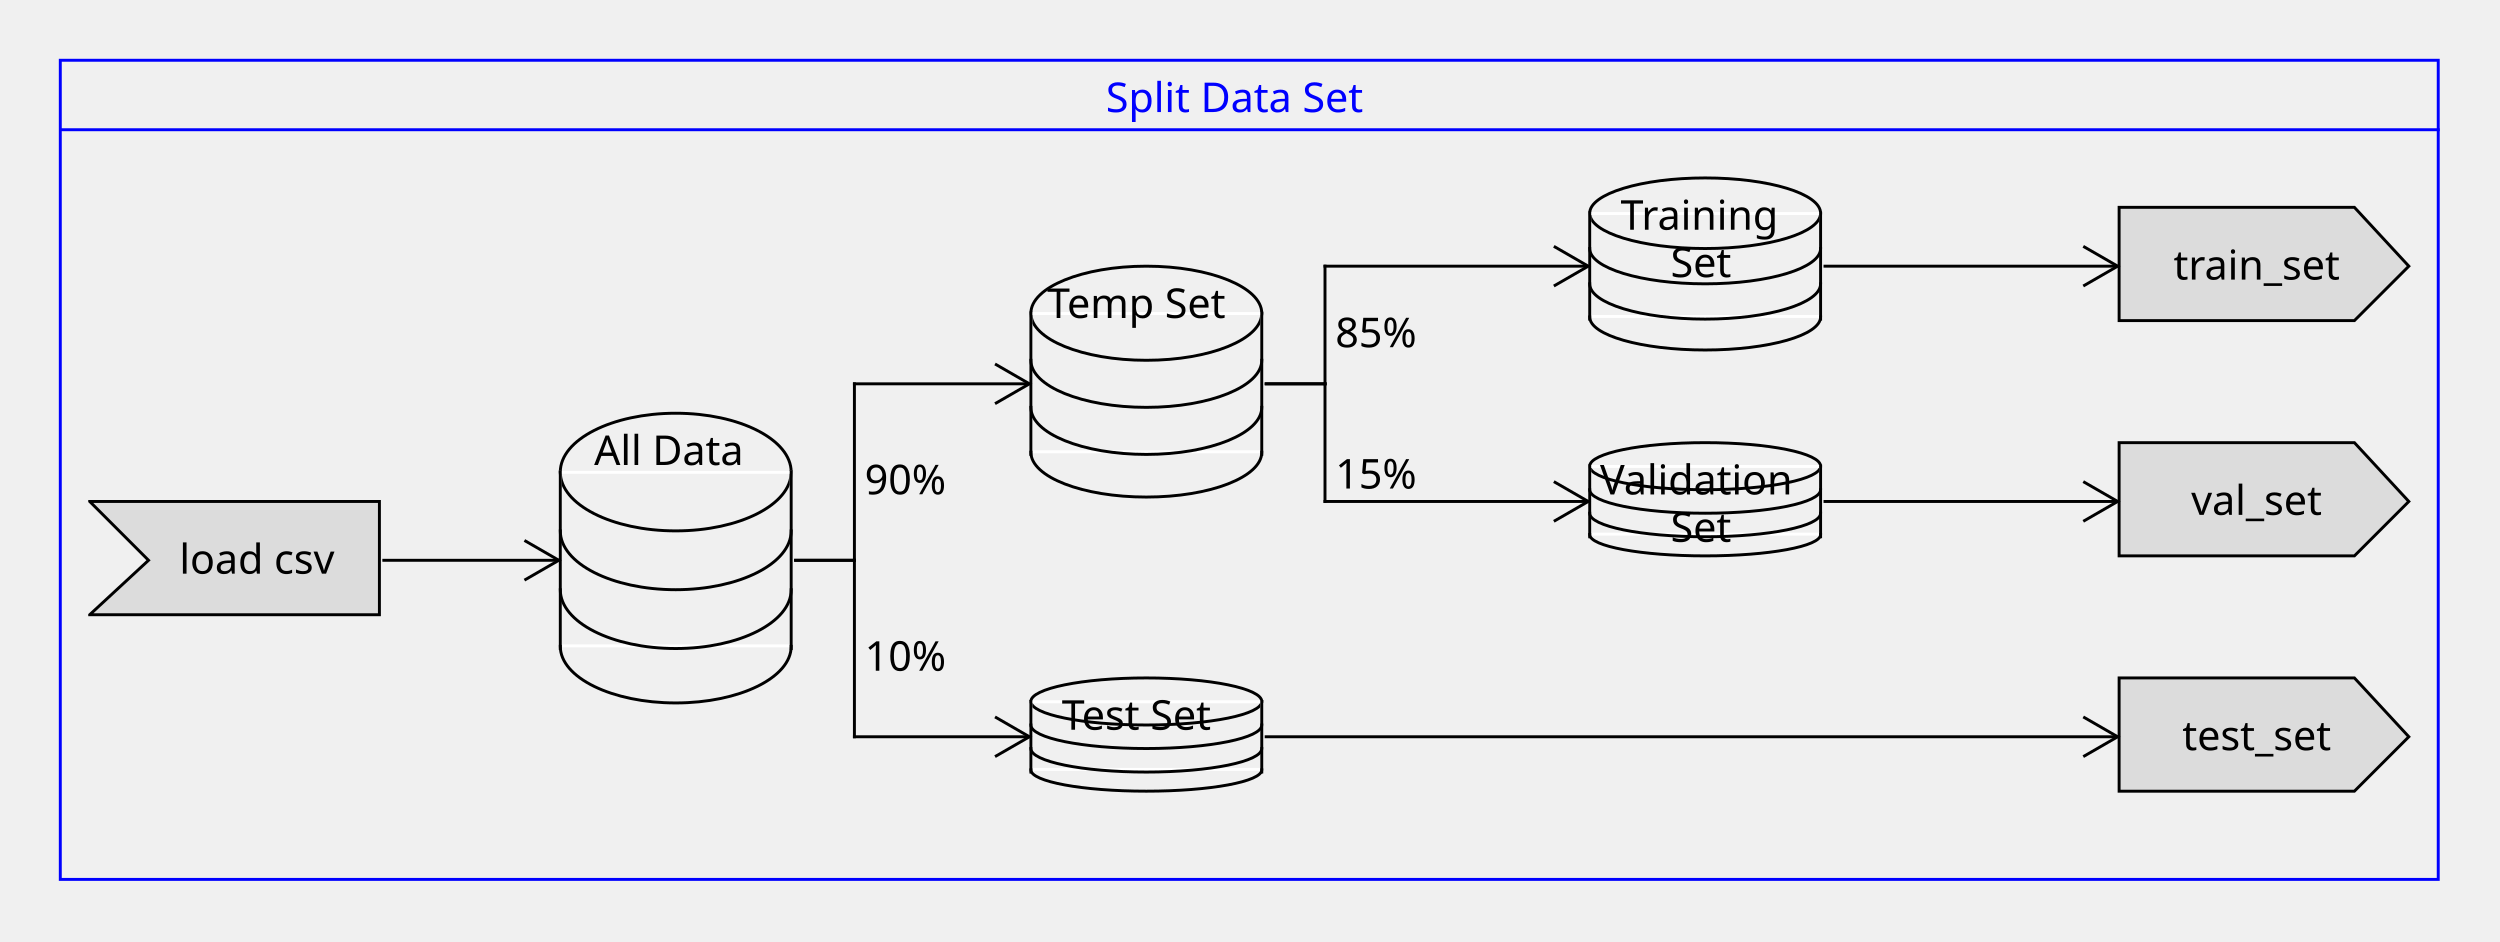
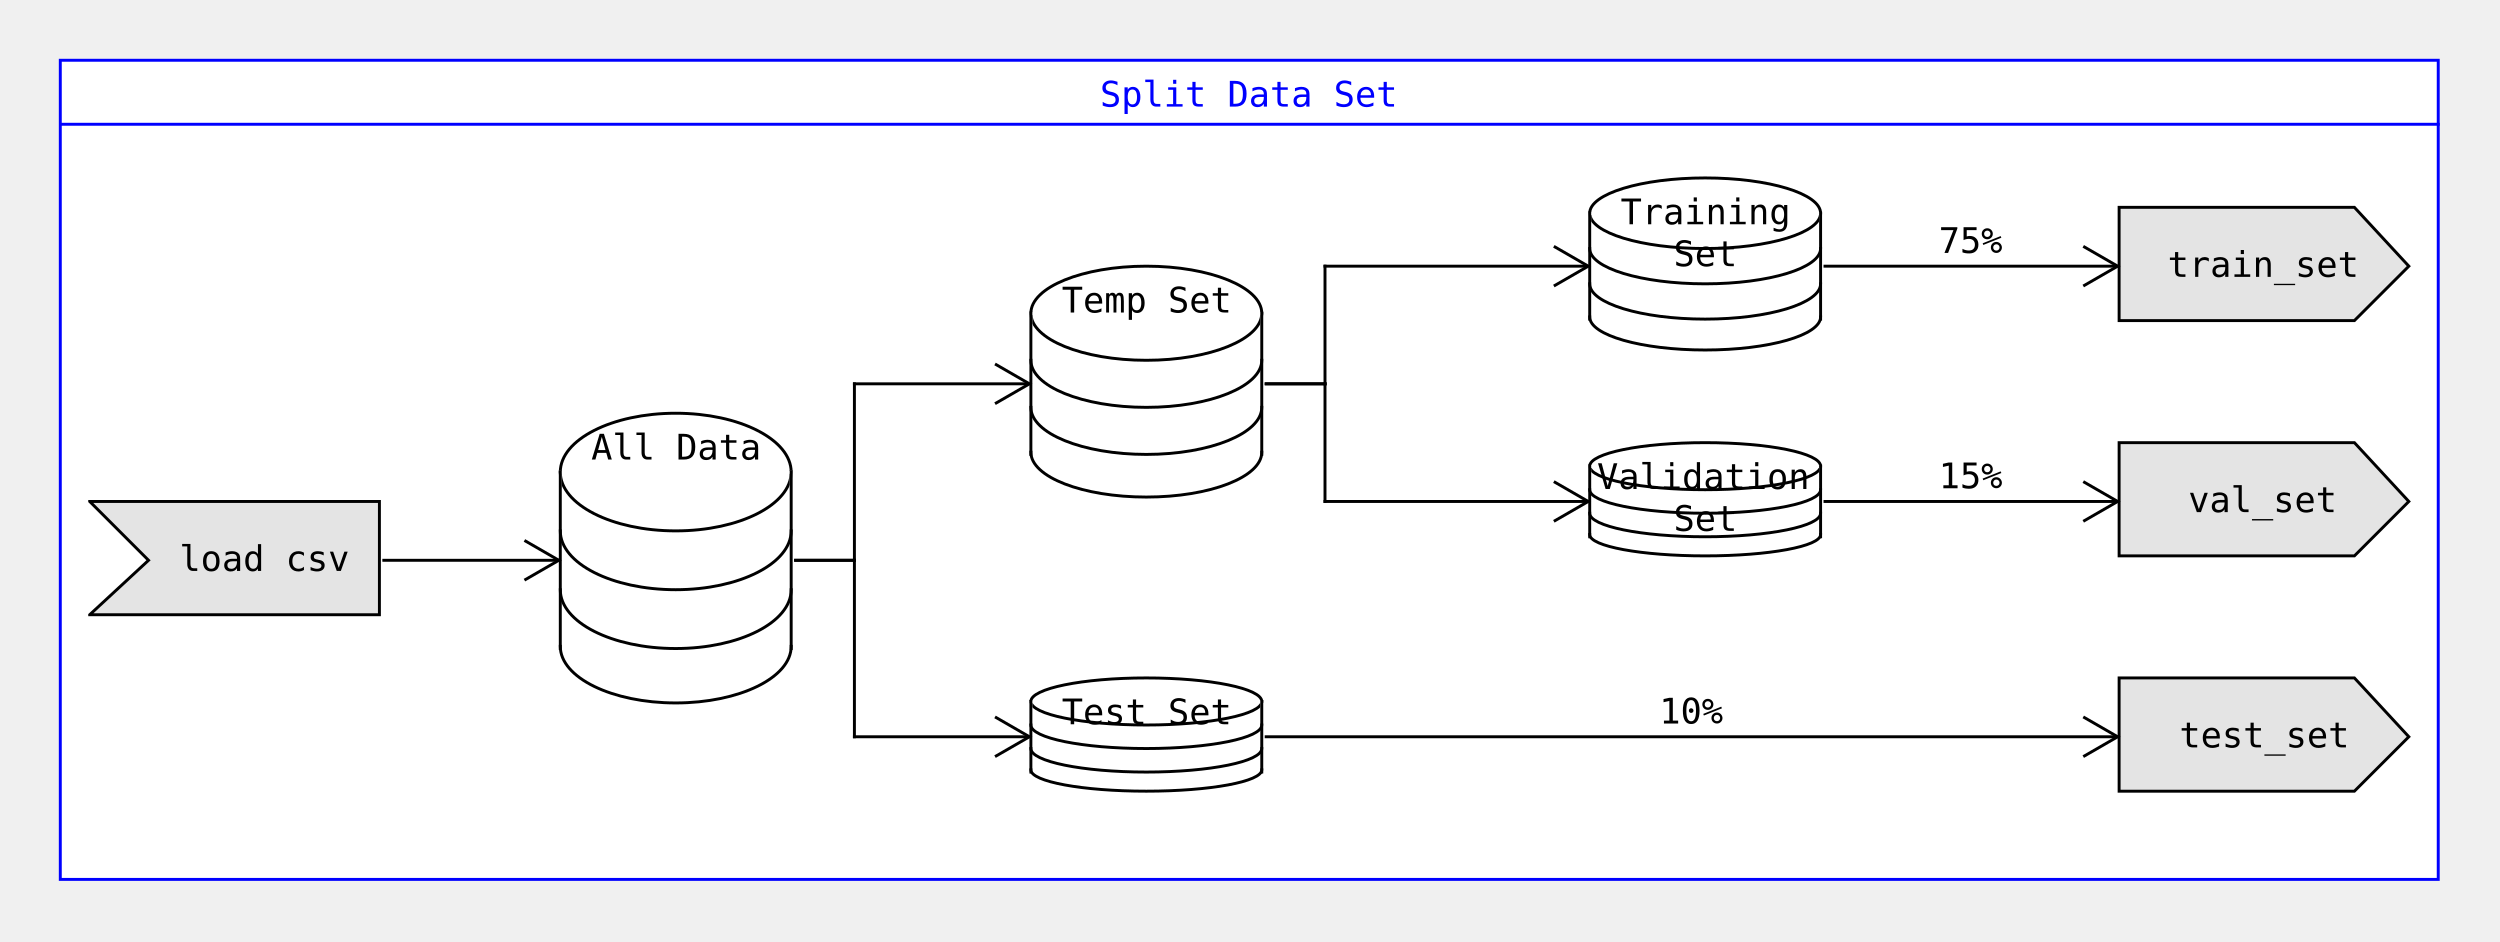
<svg xmlns="http://www.w3.org/2000/svg" fill-opacity="1" color-rendering="auto" color-interpolation="auto" text-rendering="auto" stroke="black" stroke-linecap="square" width="850" stroke-miterlimit="10" shape-rendering="auto" stroke-opacity="1" fill="black" stroke-dasharray="none" font-weight="normal" stroke-width="1" viewBox="80 1200 850 320" height="320" font-family="'Dialog'" font-style="normal" stroke-linejoin="miter" font-size="12px" stroke-dashoffset="0" image-rendering="auto">
  <defs id="genericDefs" />
  <g>
    <defs id="defs1">
      <clipPath clipPathUnits="userSpaceOnUse" id="clipPath1">
        <path d="M0 0 L2147483647 0 L2147483647 2147483647 L0 2147483647 L0 0 Z" />
      </clipPath>
      <clipPath clipPathUnits="userSpaceOnUse" id="clipPath2">
        <path d="M0 0 L0 280 L810 280 L810 0 Z" />
      </clipPath>
      <clipPath clipPathUnits="userSpaceOnUse" id="clipPath3">
        <path d="M0 0 L0 40 L100 40 L100 0 Z" />
      </clipPath>
      <clipPath clipPathUnits="userSpaceOnUse" id="clipPath4">
        <path d="M0 0 L0 80 L80 80 L80 0 Z" />
      </clipPath>
      <clipPath clipPathUnits="userSpaceOnUse" id="clipPath5">
        <path d="M0 0 L0 100 L80 100 L80 0 Z" />
      </clipPath>
      <clipPath clipPathUnits="userSpaceOnUse" id="clipPath6">
        <path d="M0 0 L0 40 L80 40 L80 0 Z" />
      </clipPath>
      <clipPath clipPathUnits="userSpaceOnUse" id="clipPath7">
        <path d="M0 0 L0 60 L80 60 L80 0 Z" />
      </clipPath>
      <clipPath clipPathUnits="userSpaceOnUse" id="clipPath8">
        <path d="M0 0 L0 30 L90 30 L90 0 Z" />
      </clipPath>
      <clipPath clipPathUnits="userSpaceOnUse" id="clipPath9">
-         <path d="M0 0 L0 30 L320 30 L320 0 Z" />
+         <path d="M0 0 L0 40 L320 40 L320 0 Z" />
      </clipPath>
      <clipPath clipPathUnits="userSpaceOnUse" id="clipPath10">
-         <path d="M0 0 L0 30 L130 30 L130 0 Z" />
+         <path d="M0 0 L0 40 L130 40 L130 0 Z" />
      </clipPath>
      <clipPath clipPathUnits="userSpaceOnUse" id="clipPath11">
        <path d="M0 0 L0 70 L140 70 L140 0 Z" />
      </clipPath>
      <clipPath clipPathUnits="userSpaceOnUse" id="clipPath12">
        <path d="M0 0 L0 90 L110 90 L110 0 Z" />
      </clipPath>
    </defs>
-     <g fill="rgb(255,255,255)" fill-opacity="0" transform="translate(100,1220)" stroke-opacity="0" stroke="rgb(255,255,255)">
+     <g fill="white" transform="translate(100,1220)" stroke="white">
      <rect x="0.5" width="808.5" height="278.5" y="0.5" clip-path="url(#clipPath2)" stroke="none" />
-     </g>
-     <g fill="blue" transform="translate(100,1220)" stroke="blue">
-       <rect fill="none" x="0.5" width="808.5" height="278.5" y="0.5" clip-path="url(#clipPath2)" />
-       <text x="356" font-size="14px" y="18.109" clip-path="url(#clipPath2)" font-family="sans-serif" stroke="none" xml:space="preserve">Split Data Set</text>
-       <path fill="none" d="M1 24.109 L809 24.109" clip-path="url(#clipPath2)" />
+       <rect x="0.5" y="0.5" clip-path="url(#clipPath2)" fill="none" width="808.5" height="278.5" stroke="blue" />
+       <text x="354" y="16.25" clip-path="url(#clipPath2)" fill="blue" font-family="monospace" stroke="none" xml:space="preserve">Split Data Set</text>
+       <path fill="none" d="M1 22.25 L809 22.25" clip-path="url(#clipPath2)" stroke="blue" />
    </g>
    <g fill="rgb(200,200,200)" fill-opacity="0.49" transform="translate(800,1430)" stroke-opacity="0.49" stroke="rgb(200,200,200)">
      <path d="M0.5 0.5 L80.5 0.5 L99 20.5 L80.5 39 L0.5 39 Z" stroke="none" clip-path="url(#clipPath3)" />
    </g>
    <g transform="translate(800,1430)">
      <path fill="none" d="M0.5 0.5 L80.5 0.5 L99 20.5 L80.5 39 L0.5 39 Z" clip-path="url(#clipPath3)" />
-       <text x="22" font-size="14px" y="25.055" clip-path="url(#clipPath3)" font-family="sans-serif" stroke="none" xml:space="preserve">test_set</text>
+       <text x="21" xml:space="preserve" y="24.125" clip-path="url(#clipPath3)" font-family="monospace" stroke="none">test_set</text>
    </g>
    <g fill="rgb(200,200,200)" fill-opacity="0.49" transform="translate(800,1350)" stroke-opacity="0.49" stroke="rgb(200,200,200)">
      <path d="M0.5 0.5 L80.5 0.5 L99 20.5 L80.5 39 L0.5 39 Z" stroke="none" clip-path="url(#clipPath3)" />
    </g>
    <g transform="translate(800,1350)">
      <path fill="none" d="M0.5 0.5 L80.5 0.5 L99 20.5 L80.5 39 L0.5 39 Z" clip-path="url(#clipPath3)" />
-       <text x="25" font-size="14px" y="25.055" clip-path="url(#clipPath3)" font-family="sans-serif" stroke="none" xml:space="preserve">val_set</text>
+       <text x="24" xml:space="preserve" y="24.125" clip-path="url(#clipPath3)" font-family="monospace" stroke="none">val_set</text>
    </g>
    <g fill="rgb(200,200,200)" fill-opacity="0.49" transform="translate(800,1270)" stroke-opacity="0.49" stroke="rgb(200,200,200)">
      <path d="M0.5 0.5 L80.5 0.5 L99 20.5 L80.5 39 L0.5 39 Z" stroke="none" clip-path="url(#clipPath3)" />
    </g>
    <g transform="translate(800,1270)">
      <path fill="none" d="M0.5 0.5 L80.5 0.5 L99 20.5 L80.5 39 L0.5 39 Z" clip-path="url(#clipPath3)" />
-       <text x="19" font-size="14px" y="25.055" clip-path="url(#clipPath3)" font-family="sans-serif" stroke="none" xml:space="preserve">train_set</text>
+       <text x="17" xml:space="preserve" y="24.125" clip-path="url(#clipPath3)" font-family="monospace" stroke="none">train_set</text>
    </g>
    <g fill="rgb(200,200,200)" fill-opacity="0.49" transform="translate(110,1370)" stroke-opacity="0.49" stroke="rgb(200,200,200)">
      <path d="M0.5 0.5 L99 0.5 L99 39 L0.5 39 L20.5 20.5 Z" stroke="none" clip-path="url(#clipPath3)" />
    </g>
    <g transform="translate(110,1370)">
      <path fill="none" d="M0.5 0.5 L99 0.5 L99 39 L0.5 39 L20.5 20.5 Z" clip-path="url(#clipPath3)" />
-       <text x="31" font-size="14px" y="25.055" clip-path="url(#clipPath3)" font-family="sans-serif" stroke="none" xml:space="preserve">load csv</text>
+       <text x="31" xml:space="preserve" y="24.125" clip-path="url(#clipPath3)" font-family="monospace" stroke="none">load csv</text>
    </g>
    <g fill="rgb(255,255,255)" fill-opacity="0" transform="translate(430,1290)" stroke-opacity="0" stroke="rgb(255,255,255)">
      <path d="M79 16.5 A39.25 16 0 0 0 0.5 16.5" stroke="none" clip-path="url(#clipPath4)" />
    </g>
    <g transform="translate(430,1290)">
      <path fill="none" d="M79 16.5 A39.25 16 0 0 0 0.5 16.5" clip-path="url(#clipPath4)" />
    </g>
    <g fill="rgb(255,255,255)" fill-opacity="0" transform="translate(430,1290)" stroke-opacity="0" stroke="rgb(255,255,255)">
      <path d="M0.5 16.5 A39.25 16 0 0 0 79 16.5" stroke="none" clip-path="url(#clipPath4)" />
    </g>
    <g transform="translate(430,1290)">
      <path fill="none" d="M0.5 16.5 A39.25 16 0 0 0 79 16.5" clip-path="url(#clipPath4)" />
    </g>
    <g fill="rgb(255,255,255)" fill-opacity="0" transform="translate(430,1290)" stroke-opacity="0" stroke="rgb(255,255,255)">
      <rect x="0.5" width="78.5" height="47" y="16.6" clip-path="url(#clipPath4)" stroke="none" />
    </g>
    <g fill="white" transform="translate(430,1290)" stroke="white">
      <rect fill="none" x="0.5" width="78.5" height="47" y="16.6" clip-path="url(#clipPath4)" />
      <path fill="none" d="M0.5 16.5 L0.5 64.5" clip-path="url(#clipPath4)" stroke="black" />
      <path fill="none" d="M79 16.5 L79 64.5" clip-path="url(#clipPath4)" stroke="black" />
    </g>
    <g fill="rgb(255,255,255)" fill-opacity="0" transform="translate(430,1290)" stroke-opacity="0" stroke="rgb(255,255,255)">
      <path d="M0.5 32.5 A39.25 16 0 0 0 79 32.5" stroke="none" clip-path="url(#clipPath4)" />
    </g>
    <g transform="translate(430,1290)">
      <path fill="none" d="M0.5 32.5 A39.25 16 0 0 0 79 32.5" clip-path="url(#clipPath4)" />
    </g>
    <g fill="rgb(255,255,255)" fill-opacity="0" transform="translate(430,1290)" stroke-opacity="0" stroke="rgb(255,255,255)">
      <path d="M0.5 48.5 A39.25 16 0 0 0 79 48.5" stroke="none" clip-path="url(#clipPath4)" />
    </g>
    <g transform="translate(430,1290)">
      <path fill="none" d="M0.5 48.5 A39.25 16 0 0 0 79 48.5" clip-path="url(#clipPath4)" />
    </g>
    <g fill="rgb(255,255,255)" fill-opacity="0" transform="translate(430,1290)" stroke-opacity="0" stroke="rgb(255,255,255)">
      <path d="M0.5 63.75 A39.25 15.25 0 0 0 79 63.75" stroke="none" clip-path="url(#clipPath4)" />
    </g>
    <g transform="translate(430,1290)">
      <path fill="none" d="M0.5 63.75 A39.25 15.25 0 0 0 79 63.75" clip-path="url(#clipPath4)" />
-       <text x="6" font-size="14px" y="18.109" clip-path="url(#clipPath4)" font-family="sans-serif" stroke="none" xml:space="preserve">Temp Set</text>
+       <text x="11" xml:space="preserve" y="16.25" clip-path="url(#clipPath4)" font-family="monospace" stroke="none">Temp Set</text>
    </g>
    <g fill="rgb(255,255,255)" fill-opacity="0" transform="translate(270,1340)" stroke-opacity="0" stroke="rgb(255,255,255)">
      <path d="M79 20.5 A39.25 20 0 0 0 0.5 20.5" stroke="none" clip-path="url(#clipPath5)" />
    </g>
    <g transform="translate(270,1340)">
      <path fill="none" d="M79 20.5 A39.25 20 0 0 0 0.5 20.5" clip-path="url(#clipPath5)" />
    </g>
    <g fill="rgb(255,255,255)" fill-opacity="0" transform="translate(270,1340)" stroke-opacity="0" stroke="rgb(255,255,255)">
      <path d="M0.5 20.5 A39.25 20 0 0 0 79 20.5" stroke="none" clip-path="url(#clipPath5)" />
    </g>
    <g transform="translate(270,1340)">
      <path fill="none" d="M0.5 20.5 A39.25 20 0 0 0 79 20.5" clip-path="url(#clipPath5)" />
    </g>
    <g fill="rgb(255,255,255)" fill-opacity="0" transform="translate(270,1340)" stroke-opacity="0" stroke="rgb(255,255,255)">
      <rect x="0.5" width="78.5" height="59" y="20.6" clip-path="url(#clipPath5)" stroke="none" />
    </g>
    <g fill="white" transform="translate(270,1340)" stroke="white">
      <rect fill="none" x="0.5" width="78.5" height="59" y="20.6" clip-path="url(#clipPath5)" />
      <path fill="none" d="M0.5 20.5 L0.5 80.5" clip-path="url(#clipPath5)" stroke="black" />
      <path fill="none" d="M79 20.5 L79 80.5" clip-path="url(#clipPath5)" stroke="black" />
    </g>
    <g fill="rgb(255,255,255)" fill-opacity="0" transform="translate(270,1340)" stroke-opacity="0" stroke="rgb(255,255,255)">
      <path d="M0.5 40.5 A39.25 20 0 0 0 79 40.5" stroke="none" clip-path="url(#clipPath5)" />
    </g>
    <g transform="translate(270,1340)">
      <path fill="none" d="M0.5 40.5 A39.25 20 0 0 0 79 40.5" clip-path="url(#clipPath5)" />
    </g>
    <g fill="rgb(255,255,255)" fill-opacity="0" transform="translate(270,1340)" stroke-opacity="0" stroke="rgb(255,255,255)">
      <path d="M0.5 60.5 A39.25 20 0 0 0 79 60.5" stroke="none" clip-path="url(#clipPath5)" />
    </g>
    <g transform="translate(270,1340)">
      <path fill="none" d="M0.5 60.5 A39.25 20 0 0 0 79 60.5" clip-path="url(#clipPath5)" />
    </g>
    <g fill="rgb(255,255,255)" fill-opacity="0" transform="translate(270,1340)" stroke-opacity="0" stroke="rgb(255,255,255)">
      <path d="M0.5 79.75 A39.25 19.25 0 0 0 79 79.75" stroke="none" clip-path="url(#clipPath5)" />
    </g>
    <g transform="translate(270,1340)">
      <path fill="none" d="M0.5 79.75 A39.25 19.25 0 0 0 79 79.75" clip-path="url(#clipPath5)" />
-       <text x="12" font-size="14px" y="18.109" clip-path="url(#clipPath5)" font-family="sans-serif" stroke="none" xml:space="preserve">All Data</text>
+       <text x="11" xml:space="preserve" y="16.25" clip-path="url(#clipPath5)" font-family="monospace" stroke="none">All Data</text>
    </g>
    <g fill="rgb(255,255,255)" fill-opacity="0" transform="translate(430,1430)" stroke-opacity="0" stroke="rgb(255,255,255)">
      <path d="M79 8.5 A39.25 8 0 0 0 0.5 8.5" stroke="none" clip-path="url(#clipPath6)" />
    </g>
    <g transform="translate(430,1430)">
      <path fill="none" d="M79 8.5 A39.25 8 0 0 0 0.5 8.5" clip-path="url(#clipPath6)" />
    </g>
    <g fill="rgb(255,255,255)" fill-opacity="0" transform="translate(430,1430)" stroke-opacity="0" stroke="rgb(255,255,255)">
      <path d="M0.5 8.5 A39.25 8 0 0 0 79 8.5" stroke="none" clip-path="url(#clipPath6)" />
    </g>
    <g transform="translate(430,1430)">
      <path fill="none" d="M0.5 8.5 A39.25 8 0 0 0 79 8.5" clip-path="url(#clipPath6)" />
    </g>
    <g fill="rgb(255,255,255)" fill-opacity="0" transform="translate(430,1430)" stroke-opacity="0" stroke="rgb(255,255,255)">
      <rect x="0.5" width="78.5" height="23" y="8.6" clip-path="url(#clipPath6)" stroke="none" />
    </g>
    <g fill="white" transform="translate(430,1430)" stroke="white">
      <rect fill="none" x="0.5" width="78.5" height="23" y="8.6" clip-path="url(#clipPath6)" />
      <path fill="none" d="M0.5 8.5 L0.5 32.5" clip-path="url(#clipPath6)" stroke="black" />
      <path fill="none" d="M79 8.5 L79 32.5" clip-path="url(#clipPath6)" stroke="black" />
    </g>
    <g fill="rgb(255,255,255)" fill-opacity="0" transform="translate(430,1430)" stroke-opacity="0" stroke="rgb(255,255,255)">
      <path d="M0.5 16.5 A39.25 8 0 0 0 79 16.5" stroke="none" clip-path="url(#clipPath6)" />
    </g>
    <g transform="translate(430,1430)">
      <path fill="none" d="M0.5 16.5 A39.25 8 0 0 0 79 16.5" clip-path="url(#clipPath6)" />
    </g>
    <g fill="rgb(255,255,255)" fill-opacity="0" transform="translate(430,1430)" stroke-opacity="0" stroke="rgb(255,255,255)">
      <path d="M0.5 24.5 A39.25 8 0 0 0 79 24.5" stroke="none" clip-path="url(#clipPath6)" />
    </g>
    <g transform="translate(430,1430)">
      <path fill="none" d="M0.5 24.5 A39.25 8 0 0 0 79 24.5" clip-path="url(#clipPath6)" />
    </g>
    <g fill="rgb(255,255,255)" fill-opacity="0" transform="translate(430,1430)" stroke-opacity="0" stroke="rgb(255,255,255)">
      <path d="M0.5 31.75 A39.25 7.25 0 0 0 79 31.75" stroke="none" clip-path="url(#clipPath6)" />
    </g>
    <g transform="translate(430,1430)">
      <path fill="none" d="M0.5 31.75 A39.25 7.25 0 0 0 79 31.75" clip-path="url(#clipPath6)" />
-       <text x="11" font-size="14px" y="18.109" clip-path="url(#clipPath6)" font-family="sans-serif" stroke="none" xml:space="preserve">Test Set</text>
+       <text x="11" xml:space="preserve" y="16.25" clip-path="url(#clipPath6)" font-family="monospace" stroke="none">Test Set</text>
    </g>
    <g fill="rgb(255,255,255)" fill-opacity="0" transform="translate(620,1260)" stroke-opacity="0" stroke="rgb(255,255,255)">
      <path d="M79 12.5 A39.25 12 0 0 0 0.5 12.5" stroke="none" clip-path="url(#clipPath7)" />
    </g>
    <g transform="translate(620,1260)">
      <path fill="none" d="M79 12.5 A39.25 12 0 0 0 0.5 12.5" clip-path="url(#clipPath7)" />
    </g>
    <g fill="rgb(255,255,255)" fill-opacity="0" transform="translate(620,1260)" stroke-opacity="0" stroke="rgb(255,255,255)">
      <path d="M0.5 12.5 A39.25 12 0 0 0 79 12.5" stroke="none" clip-path="url(#clipPath7)" />
    </g>
    <g transform="translate(620,1260)">
      <path fill="none" d="M0.5 12.5 A39.25 12 0 0 0 79 12.5" clip-path="url(#clipPath7)" />
    </g>
    <g fill="rgb(255,255,255)" fill-opacity="0" transform="translate(620,1260)" stroke-opacity="0" stroke="rgb(255,255,255)">
      <rect x="0.5" width="78.5" height="35" y="12.6" clip-path="url(#clipPath7)" stroke="none" />
    </g>
    <g fill="white" transform="translate(620,1260)" stroke="white">
      <rect fill="none" x="0.5" width="78.5" height="35" y="12.6" clip-path="url(#clipPath7)" />
      <path fill="none" d="M0.5 12.5 L0.5 48.5" clip-path="url(#clipPath7)" stroke="black" />
      <path fill="none" d="M79 12.5 L79 48.5" clip-path="url(#clipPath7)" stroke="black" />
    </g>
    <g fill="rgb(255,255,255)" fill-opacity="0" transform="translate(620,1260)" stroke-opacity="0" stroke="rgb(255,255,255)">
      <path d="M0.5 24.5 A39.25 12 0 0 0 79 24.5" stroke="none" clip-path="url(#clipPath7)" />
    </g>
    <g transform="translate(620,1260)">
      <path fill="none" d="M0.5 24.5 A39.25 12 0 0 0 79 24.5" clip-path="url(#clipPath7)" />
    </g>
    <g fill="rgb(255,255,255)" fill-opacity="0" transform="translate(620,1260)" stroke-opacity="0" stroke="rgb(255,255,255)">
      <path d="M0.5 36.5 A39.25 12 0 0 0 79 36.5" stroke="none" clip-path="url(#clipPath7)" />
    </g>
    <g transform="translate(620,1260)">
      <path fill="none" d="M0.5 36.5 A39.25 12 0 0 0 79 36.5" clip-path="url(#clipPath7)" />
    </g>
    <g fill="rgb(255,255,255)" fill-opacity="0" transform="translate(620,1260)" stroke-opacity="0" stroke="rgb(255,255,255)">
      <path d="M0.5 47.75 A39.25 11.25 0 0 0 79 47.75" stroke="none" clip-path="url(#clipPath7)" />
    </g>
    <g transform="translate(620,1260)">
      <path fill="none" d="M0.5 47.75 A39.25 11.25 0 0 0 79 47.75" clip-path="url(#clipPath7)" />
-       <text x="11" font-size="14px" y="18.109" clip-path="url(#clipPath7)" font-family="sans-serif" stroke="none" xml:space="preserve">Training </text>
-       <text x="28" font-size="14px" y="34.219" clip-path="url(#clipPath7)" font-family="sans-serif" stroke="none" xml:space="preserve">Set</text>
+       <text x="11" xml:space="preserve" y="16.25" clip-path="url(#clipPath7)" font-family="monospace" stroke="none">Training </text>
+       <text x="29" xml:space="preserve" y="30.5" clip-path="url(#clipPath7)" font-family="monospace" stroke="none">Set</text>
    </g>
    <g fill="rgb(255,255,255)" fill-opacity="0" transform="translate(620,1350)" stroke-opacity="0" stroke="rgb(255,255,255)">
      <path d="M79 8.5 A39.25 8 0 0 0 0.5 8.5" stroke="none" clip-path="url(#clipPath6)" />
    </g>
    <g transform="translate(620,1350)">
      <path fill="none" d="M79 8.5 A39.25 8 0 0 0 0.5 8.5" clip-path="url(#clipPath6)" />
    </g>
    <g fill="rgb(255,255,255)" fill-opacity="0" transform="translate(620,1350)" stroke-opacity="0" stroke="rgb(255,255,255)">
      <path d="M0.5 8.5 A39.25 8 0 0 0 79 8.5" stroke="none" clip-path="url(#clipPath6)" />
    </g>
    <g transform="translate(620,1350)">
      <path fill="none" d="M0.5 8.5 A39.25 8 0 0 0 79 8.5" clip-path="url(#clipPath6)" />
    </g>
    <g fill="rgb(255,255,255)" fill-opacity="0" transform="translate(620,1350)" stroke-opacity="0" stroke="rgb(255,255,255)">
      <rect x="0.5" width="78.5" height="23" y="8.6" clip-path="url(#clipPath6)" stroke="none" />
    </g>
    <g fill="white" transform="translate(620,1350)" stroke="white">
      <rect fill="none" x="0.5" width="78.5" height="23" y="8.6" clip-path="url(#clipPath6)" />
      <path fill="none" d="M0.5 8.5 L0.5 32.5" clip-path="url(#clipPath6)" stroke="black" />
      <path fill="none" d="M79 8.5 L79 32.5" clip-path="url(#clipPath6)" stroke="black" />
    </g>
    <g fill="rgb(255,255,255)" fill-opacity="0" transform="translate(620,1350)" stroke-opacity="0" stroke="rgb(255,255,255)">
      <path d="M0.5 16.5 A39.25 8 0 0 0 79 16.5" stroke="none" clip-path="url(#clipPath6)" />
    </g>
    <g transform="translate(620,1350)">
      <path fill="none" d="M0.5 16.5 A39.25 8 0 0 0 79 16.5" clip-path="url(#clipPath6)" />
    </g>
    <g fill="rgb(255,255,255)" fill-opacity="0" transform="translate(620,1350)" stroke-opacity="0" stroke="rgb(255,255,255)">
      <path d="M0.5 24.5 A39.25 8 0 0 0 79 24.5" stroke="none" clip-path="url(#clipPath6)" />
    </g>
    <g transform="translate(620,1350)">
      <path fill="none" d="M0.5 24.5 A39.25 8 0 0 0 79 24.5" clip-path="url(#clipPath6)" />
    </g>
    <g fill="rgb(255,255,255)" fill-opacity="0" transform="translate(620,1350)" stroke-opacity="0" stroke="rgb(255,255,255)">
      <path d="M0.5 31.75 A39.25 7.25 0 0 0 79 31.75" stroke="none" clip-path="url(#clipPath6)" />
    </g>
    <g transform="translate(620,1350)">
      <path fill="none" d="M0.5 31.75 A39.25 7.25 0 0 0 79 31.75" clip-path="url(#clipPath6)" />
-       <text x="4" font-size="14px" y="18.109" clip-path="url(#clipPath6)" font-family="sans-serif" stroke="none" xml:space="preserve">Validation </text>
-       <text x="28" font-size="14px" y="34.219" clip-path="url(#clipPath6)" font-family="sans-serif" stroke="none" xml:space="preserve">Set</text>
+       <text x="3" xml:space="preserve" y="16.25" clip-path="url(#clipPath6)" font-family="monospace" stroke="none">Validation </text>
+       <text x="29" xml:space="preserve" y="30.5" clip-path="url(#clipPath6)" font-family="monospace" stroke="none">Set</text>
    </g>
    <g transform="translate(200,1380)">
      <path fill="none" d="M69.5 10.5 L10.5 10.5" clip-path="url(#clipPath8)" />
      <path fill="none" d="M58.742 4 L70 10.5 L58.742 17" clip-path="url(#clipPath8)" />
    </g>
-     <g transform="translate(500,1440)">
-       <path fill="none" d="M299.5 10.5 L10.5 10.5" clip-path="url(#clipPath9)" />
-       <path fill="none" d="M288.742 4 L300 10.5 L288.742 17" clip-path="url(#clipPath9)" />
-     </g>
-     <g transform="translate(690,1360)">
-       <path fill="none" d="M109.5 10.5 L10.5 10.5" clip-path="url(#clipPath10)" />
-       <path fill="none" d="M98.742 4 L110 10.5 L98.742 17" clip-path="url(#clipPath10)" />
-     </g>
-     <g transform="translate(690,1280)">
-       <path fill="none" d="M109.5 10.5 L10.5 10.5" clip-path="url(#clipPath10)" />
-       <path fill="none" d="M98.742 4 L110 10.5 L98.742 17" clip-path="url(#clipPath10)" />
+     <g transform="translate(500,1430)">
+       <path fill="none" d="M299.5 20.5 L10.5 20.5" clip-path="url(#clipPath9)" />
+       <path fill="none" d="M288.742 14 L300 20.5 L288.742 27" clip-path="url(#clipPath9)" />
+       <text x="144.163" xml:space="preserve" y="16" clip-path="url(#clipPath9)" font-family="monospace" stroke="none">10%</text>
+     </g>
+     <g transform="translate(690,1350)">
+       <path fill="none" d="M109.5 20.5 L10.5 20.5" clip-path="url(#clipPath10)" />
+       <path fill="none" d="M98.742 14 L110 20.5 L98.742 27" clip-path="url(#clipPath10)" />
+       <text x="49.163" xml:space="preserve" y="16" clip-path="url(#clipPath10)" font-family="monospace" stroke="none">15%</text>
+     </g>
+     <g transform="translate(690,1270)">
+       <path fill="none" d="M109.5 20.5 L10.5 20.5" clip-path="url(#clipPath10)" />
+       <path fill="none" d="M98.742 14 L110 20.5 L98.742 27" clip-path="url(#clipPath10)" />
+       <text x="49.163" xml:space="preserve" y="16" clip-path="url(#clipPath10)" font-family="monospace" stroke="none">75%</text>
    </g>
    <g transform="translate(500,1320)">
      <path fill="none" d="M119.5 50.5 L30.5 50.5" clip-path="url(#clipPath11)" />
      <path fill="none" d="M30.5 50.5 L30.5 10.5" clip-path="url(#clipPath11)" />
      <path fill="none" d="M30.5 10.5 L10.5 10.5" clip-path="url(#clipPath11)" />
      <path fill="none" d="M108.742 44 L120 50.5 L108.742 57" clip-path="url(#clipPath11)" />
-       <text x="34" font-size="14px" y="46.109" clip-path="url(#clipPath11)" font-family="sans-serif" stroke="none" xml:space="preserve">15%</text>
    </g>
    <g transform="translate(500,1280)">
      <path fill="none" d="M119.5 10.5 L30.5 10.5" clip-path="url(#clipPath11)" />
      <path fill="none" d="M30.5 10.5 L30.5 50.5" clip-path="url(#clipPath11)" />
      <path fill="none" d="M30.5 50.5 L10.5 50.5" clip-path="url(#clipPath11)" />
      <path fill="none" d="M108.742 4 L120 10.5 L108.742 17" clip-path="url(#clipPath11)" />
-       <text x="34" font-size="14px" y="38.055" clip-path="url(#clipPath11)" font-family="sans-serif" stroke="none" xml:space="preserve">85%</text>
    </g>
    <g transform="translate(340,1380)">
      <path fill="none" d="M89.5 70.5 L30.5 70.5" clip-path="url(#clipPath12)" />
      <path fill="none" d="M30.5 70.5 L30.5 10.5" clip-path="url(#clipPath12)" />
      <path fill="none" d="M30.5 10.5 L10.5 10.5" clip-path="url(#clipPath12)" />
      <path fill="none" d="M78.742 64 L90 70.5 L78.742 77" clip-path="url(#clipPath12)" />
-       <text x="34" font-size="14px" y="48.055" clip-path="url(#clipPath12)" font-family="sans-serif" stroke="none" xml:space="preserve">10%</text>
    </g>
    <g transform="translate(340,1320)">
      <path fill="none" d="M89.5 10.5 L30.5 10.5" clip-path="url(#clipPath12)" />
      <path fill="none" d="M30.5 10.5 L30.5 70.5" clip-path="url(#clipPath12)" />
      <path fill="none" d="M30.5 70.5 L10.5 70.5" clip-path="url(#clipPath12)" />
      <path fill="none" d="M78.742 4 L90 10.5 L78.742 17" clip-path="url(#clipPath12)" />
-       <text x="34" font-size="14px" y="48.055" clip-path="url(#clipPath12)" font-family="sans-serif" stroke="none" xml:space="preserve">90%</text>
    </g>
  </g>
</svg>
